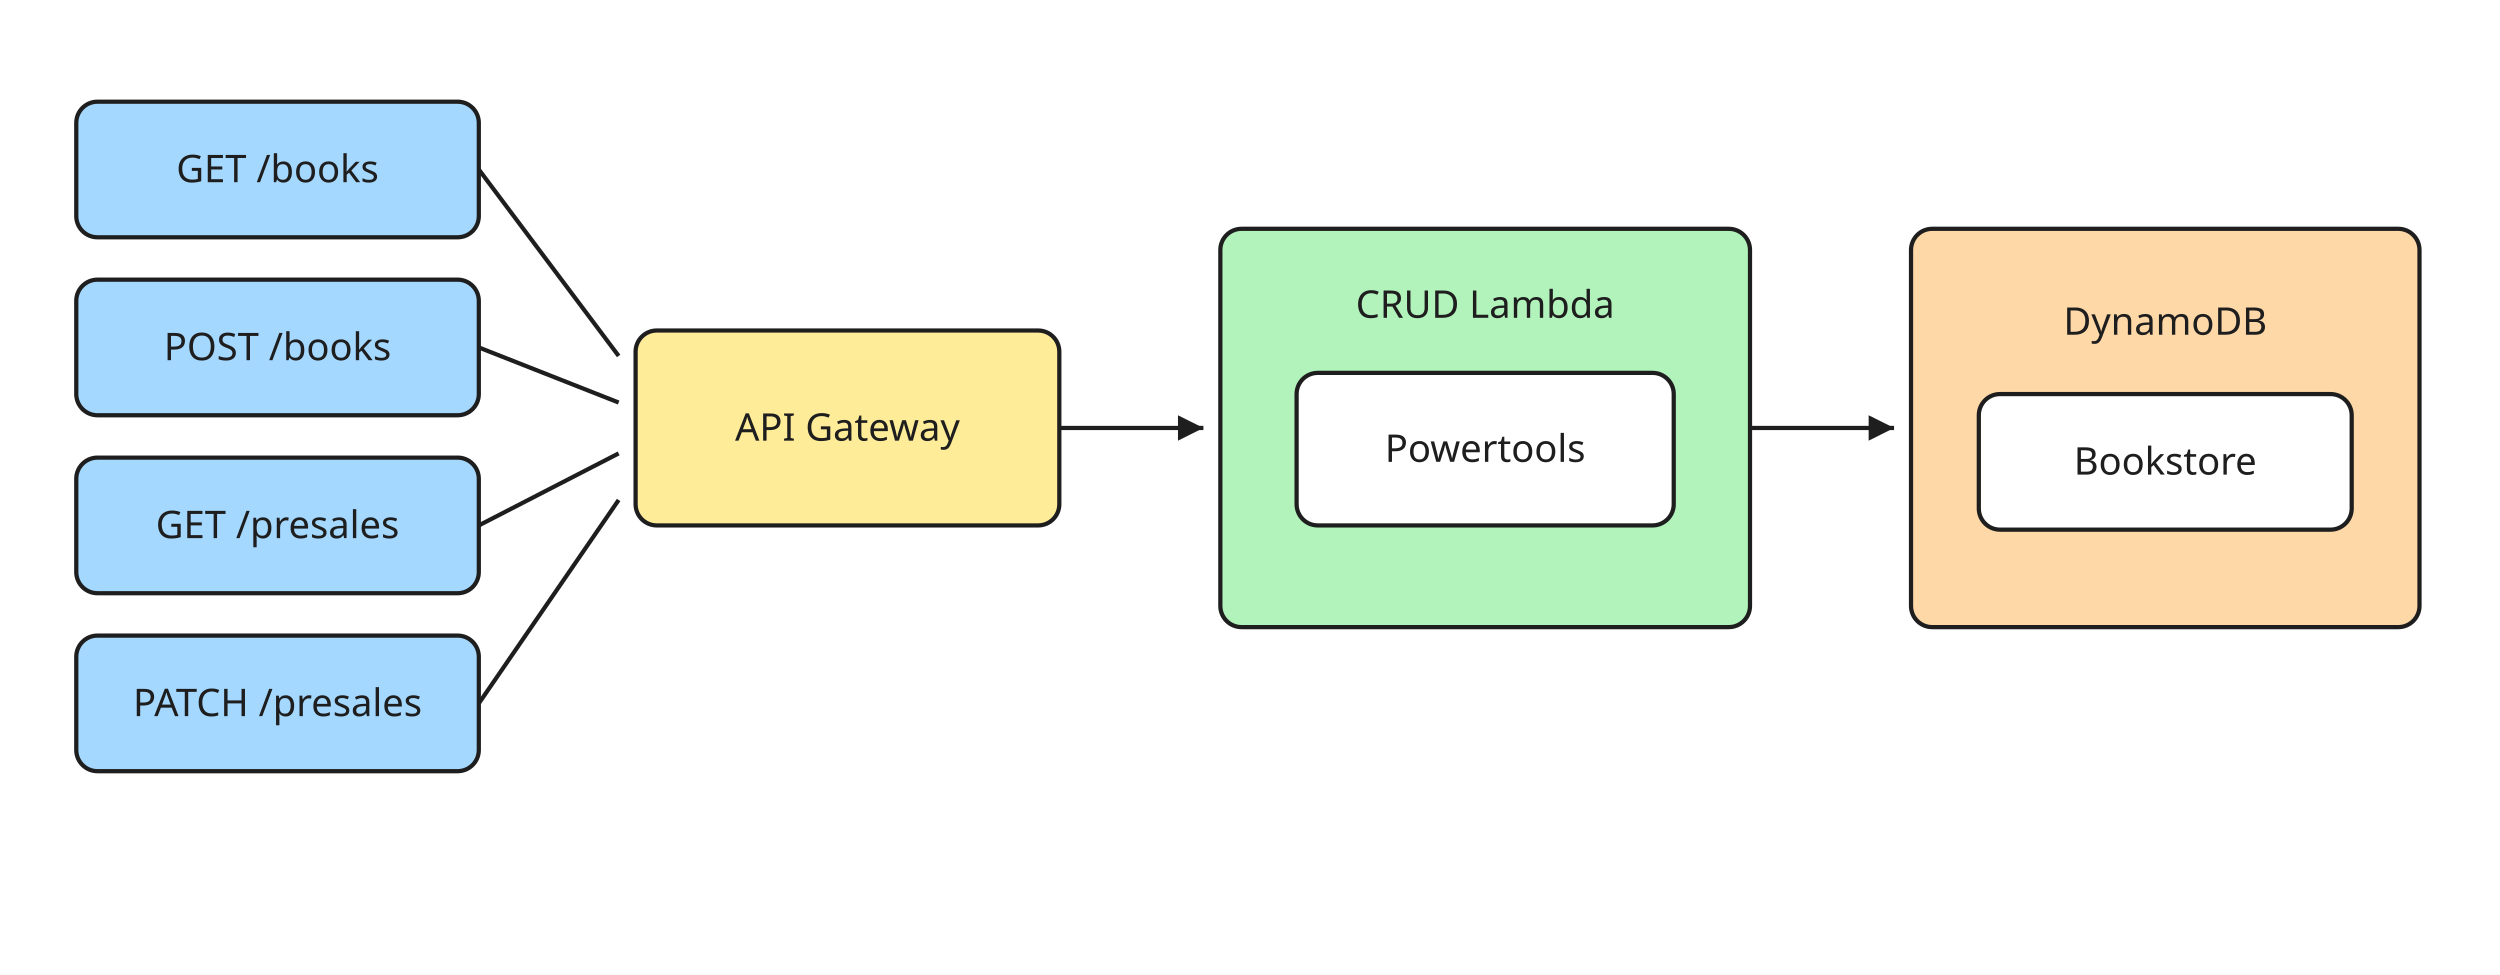
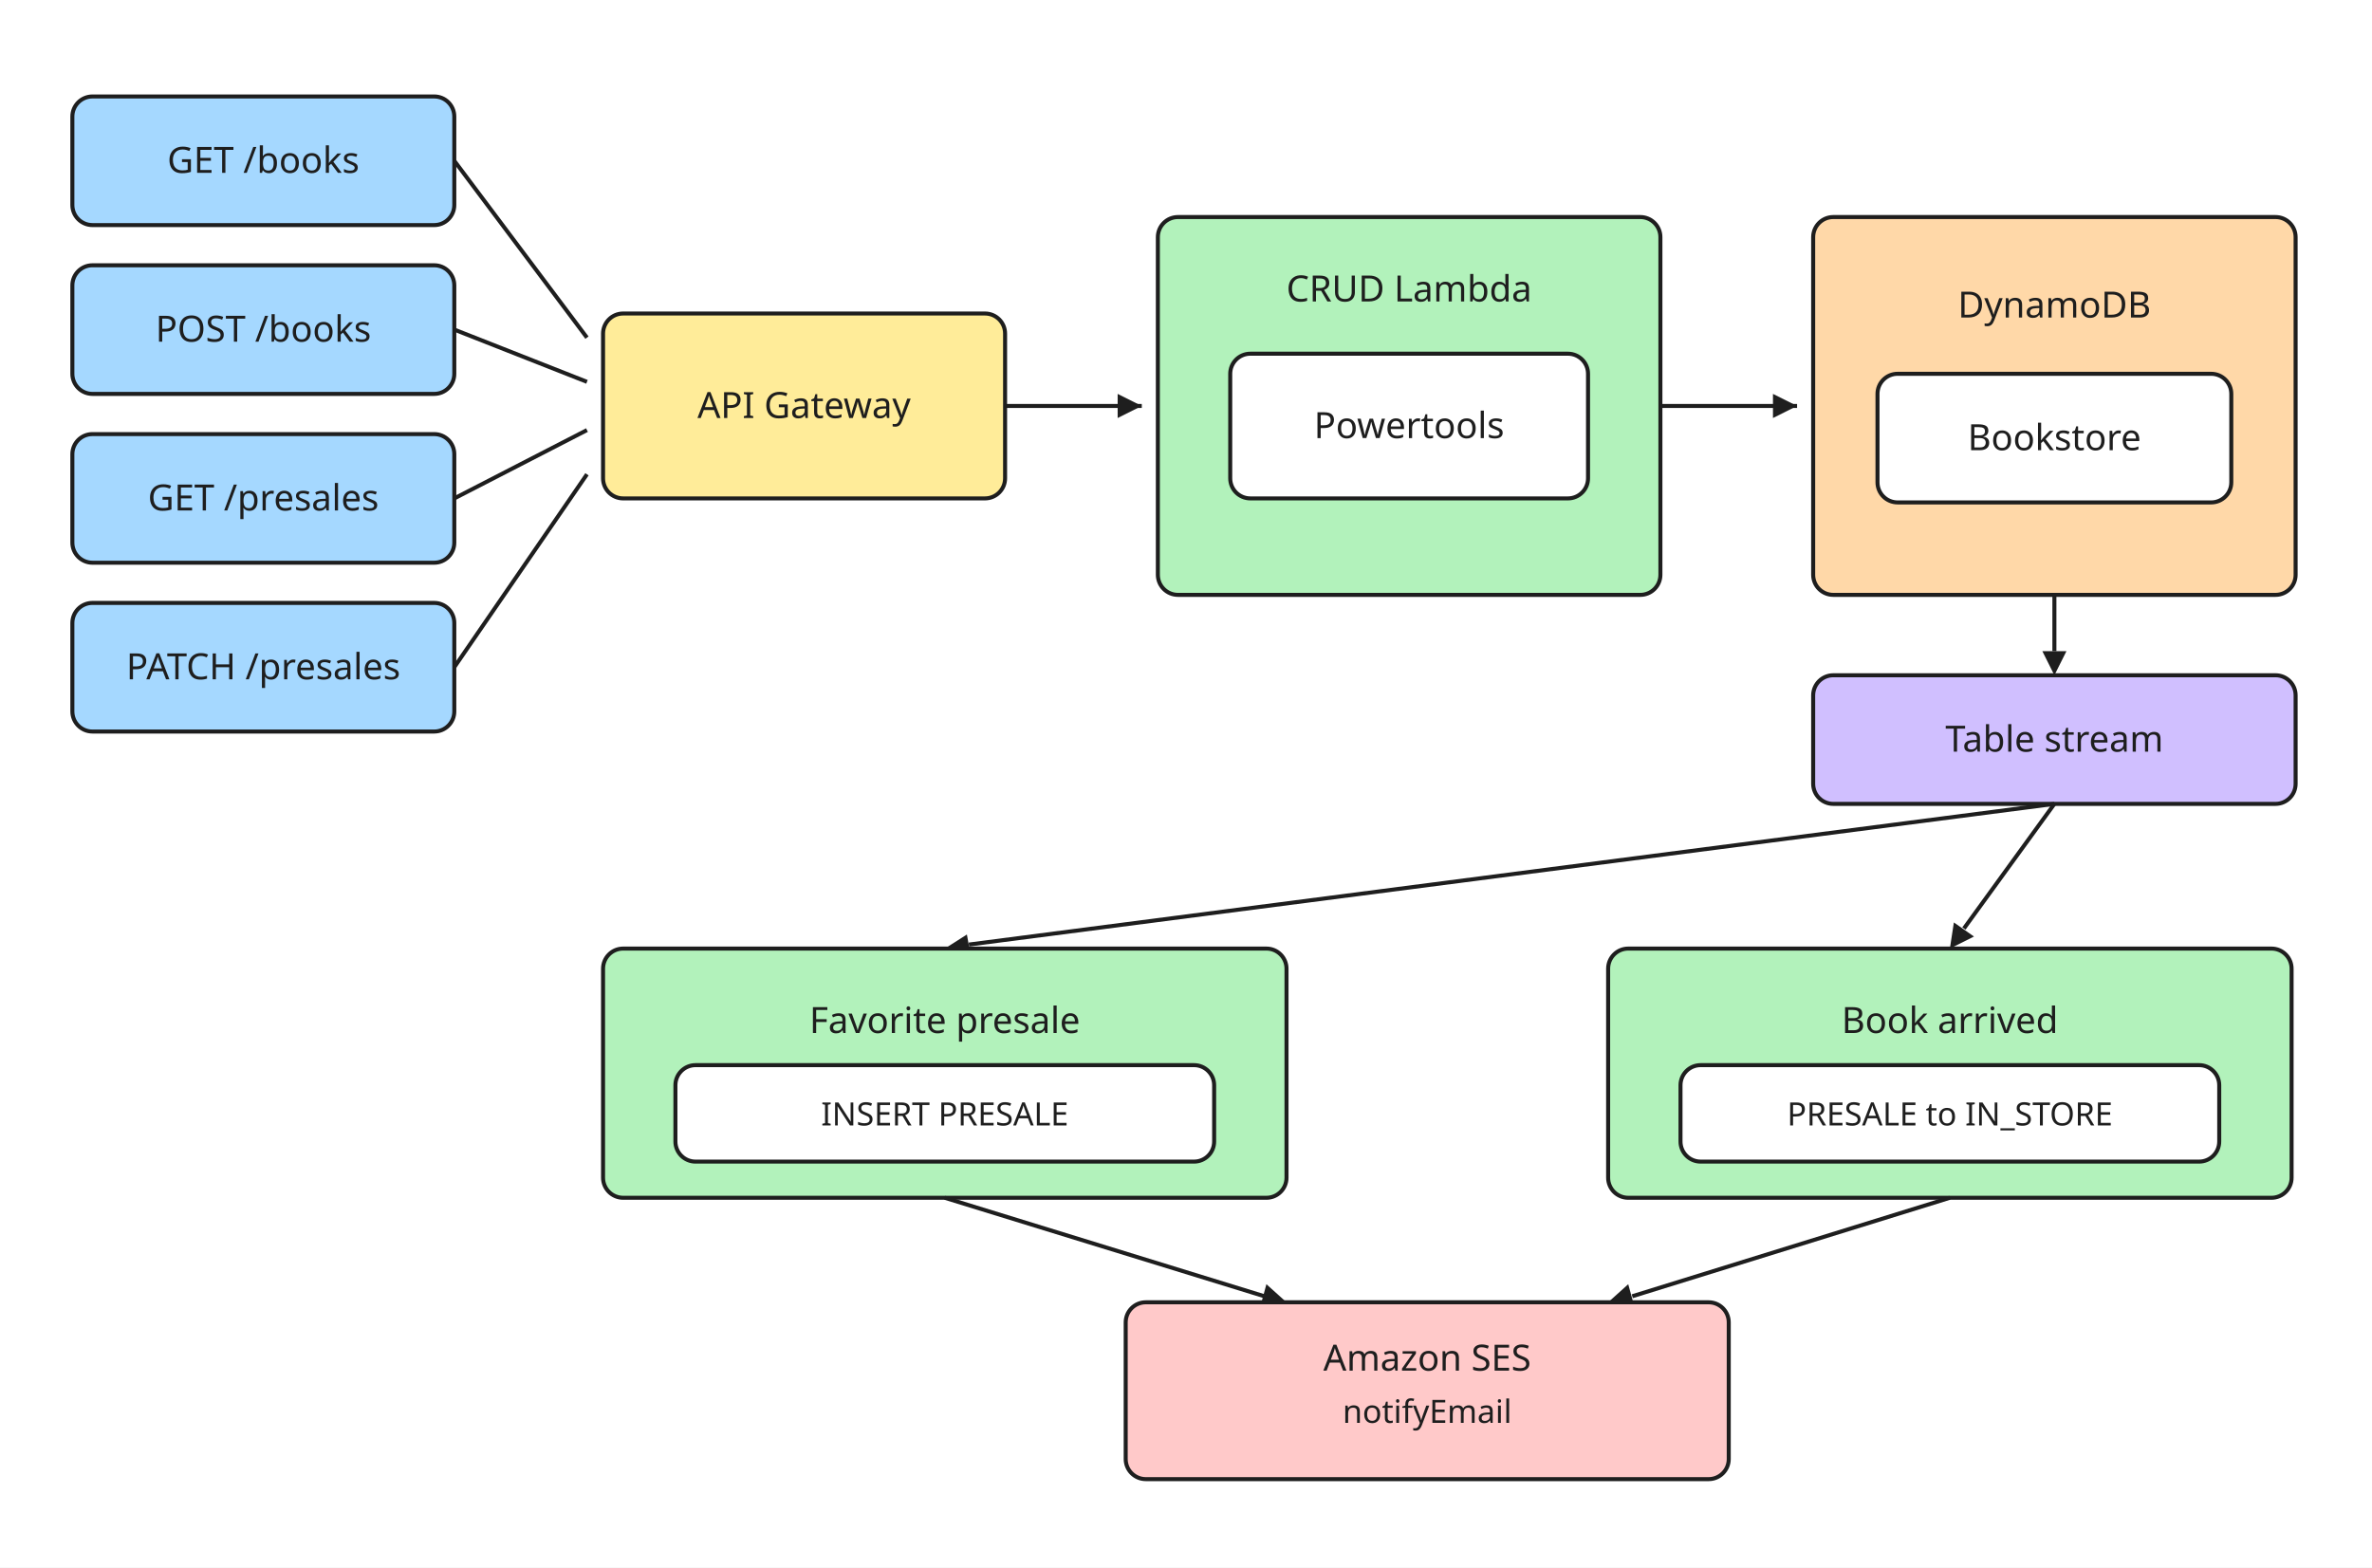
- <svg xmlns="http://www.w3.org/2000/svg" width="1180" height="460" viewBox="0 0 1180 460" fill="none">
-   <rect width="1180" height="460" fill="#ffffff" />
+ <svg xmlns="http://www.w3.org/2000/svg" width="1180" height="780" viewBox="0 0 1180 780" fill="none">
+   <rect width="1180" height="780" fill="#ffffff" />
  <rect x="36" y="48" width="190" height="64" rx="10" fill="#a5d8ff" stroke="#1e1e1e" stroke-width="2" />
  <text x="131" y="86" text-anchor="middle" font-family="ui-sans-serif, sans-serif" font-size="18" fill="#1e1e1e">GET /books</text>
  <rect x="36" y="132" width="190" height="64" rx="10" fill="#a5d8ff" stroke="#1e1e1e" stroke-width="2" />
  <text x="131" y="170" text-anchor="middle" font-family="ui-sans-serif, sans-serif" font-size="18" fill="#1e1e1e">POST /books</text>
  <rect x="36" y="216" width="190" height="64" rx="10" fill="#a5d8ff" stroke="#1e1e1e" stroke-width="2" />
  <text x="131" y="254" text-anchor="middle" font-family="ui-sans-serif, sans-serif" font-size="18" fill="#1e1e1e">GET /presales</text>
  <rect x="36" y="300" width="190" height="64" rx="10" fill="#a5d8ff" stroke="#1e1e1e" stroke-width="2" />
  <text x="131" y="338" text-anchor="middle" font-family="ui-sans-serif, sans-serif" font-size="18" fill="#1e1e1e">PATCH /presales</text>
  <line x1="226" y1="80" x2="292" y2="168" stroke="#1e1e1e" stroke-width="2" />
  <line x1="226" y1="164" x2="292" y2="190" stroke="#1e1e1e" stroke-width="2" />
  <line x1="226" y1="248" x2="292" y2="214" stroke="#1e1e1e" stroke-width="2" />
  <line x1="226" y1="332" x2="292" y2="236" stroke="#1e1e1e" stroke-width="2" />
  <rect x="300" y="156" width="200" height="92" rx="10" fill="#ffec99" stroke="#1e1e1e" stroke-width="2" />
  <text x="400" y="208" text-anchor="middle" font-family="ui-sans-serif, sans-serif" font-size="18" fill="#1e1e1e">API Gateway</text>
  <line x1="500" y1="202" x2="568" y2="202" stroke="#1e1e1e" stroke-width="2" />
  <polygon points="568,202 556,196 556,208" fill="#1e1e1e" />
  <rect x="576" y="108" width="250" height="188" rx="10" fill="#b2f2bb" stroke="#1e1e1e" stroke-width="2" />
  <text x="701" y="150" text-anchor="middle" font-family="ui-sans-serif, sans-serif" font-size="18" fill="#1e1e1e">CRUD Lambda</text>
  <rect x="612" y="176" width="178" height="72" rx="10" fill="#ffffff" stroke="#1e1e1e" stroke-width="2" />
  <text x="701" y="218" text-anchor="middle" font-family="ui-sans-serif, sans-serif" font-size="18" fill="#1e1e1e">Powertools</text>
  <line x1="826" y1="202" x2="894" y2="202" stroke="#1e1e1e" stroke-width="2" />
  <polygon points="894,202 882,196 882,208" fill="#1e1e1e" />
  <rect x="902" y="108" width="240" height="188" rx="10" fill="#ffd8a8" stroke="#1e1e1e" stroke-width="2" />
  <text x="1022" y="158" text-anchor="middle" font-family="ui-sans-serif, sans-serif" font-size="18" fill="#1e1e1e">DynamoDB</text>
  <rect x="934" y="186" width="176" height="64" rx="10" fill="#ffffff" stroke="#1e1e1e" stroke-width="2" />
  <text x="1022" y="224" text-anchor="middle" font-family="ui-sans-serif, sans-serif" font-size="18" fill="#1e1e1e">Bookstore</text>
+   <line x1="1022" y1="296" x2="1022" y2="324" stroke="#1e1e1e" stroke-width="2" />
+   <polygon points="1022,336 1016,324 1028,324" fill="#1e1e1e" />
+   <rect x="902" y="336" width="240" height="64" rx="10" fill="#d0bfff" stroke="#1e1e1e" stroke-width="2" />
+   <text x="1022" y="374" text-anchor="middle" font-family="ui-sans-serif, sans-serif" font-size="18" fill="#1e1e1e">Table stream</text>
+   <line x1="1022" y1="400" x2="482" y2="470" stroke="#1e1e1e" stroke-width="2" />
+   <polygon points="470,472 481,465 483,476" fill="#1e1e1e" />
+   <line x1="1022" y1="400" x2="977" y2="462" stroke="#1e1e1e" stroke-width="2" />
+   <polygon points="970,472 972,459 982,466" fill="#1e1e1e" />
+   <rect x="300" y="472" width="340" height="124" rx="10" fill="#b2f2bb" stroke="#1e1e1e" stroke-width="2" />
+   <text x="470" y="514" text-anchor="middle" font-family="ui-sans-serif, sans-serif" font-size="18" fill="#1e1e1e">Favorite presale</text>
+   <rect x="336" y="530" width="268" height="48" rx="10" fill="#ffffff" stroke="#1e1e1e" stroke-width="2" />
+   <text x="470" y="560" text-anchor="middle" font-family="ui-sans-serif, sans-serif" font-size="16" fill="#1e1e1e">INSERT PRESALE</text>
+   <rect x="800" y="472" width="340" height="124" rx="10" fill="#b2f2bb" stroke="#1e1e1e" stroke-width="2" />
+   <text x="970" y="514" text-anchor="middle" font-family="ui-sans-serif, sans-serif" font-size="18" fill="#1e1e1e">Book arrived</text>
+   <rect x="836" y="530" width="268" height="48" rx="10" fill="#ffffff" stroke="#1e1e1e" stroke-width="2" />
+   <text x="970" y="560" text-anchor="middle" font-family="ui-sans-serif, sans-serif" font-size="16" fill="#1e1e1e">PRESALE to IN_STORE</text>
+   <line x1="470" y1="596" x2="629" y2="645" stroke="#1e1e1e" stroke-width="2" />
+   <polygon points="640,648 627,650 630,639" fill="#1e1e1e" />
+   <line x1="970" y1="596" x2="812" y2="645" stroke="#1e1e1e" stroke-width="2" />
+   <polygon points="800,648 810,639 813,650" fill="#1e1e1e" />
+   <rect x="560" y="648" width="300" height="88" rx="10" fill="#ffc9c9" stroke="#1e1e1e" stroke-width="2" />
+   <text x="710" y="682" text-anchor="middle" font-family="ui-sans-serif, sans-serif" font-size="18" fill="#1e1e1e">Amazon SES</text>
+   <text x="710" y="708" text-anchor="middle" font-family="ui-sans-serif, sans-serif" font-size="16" fill="#1e1e1e">notifyEmail</text>
</svg>
